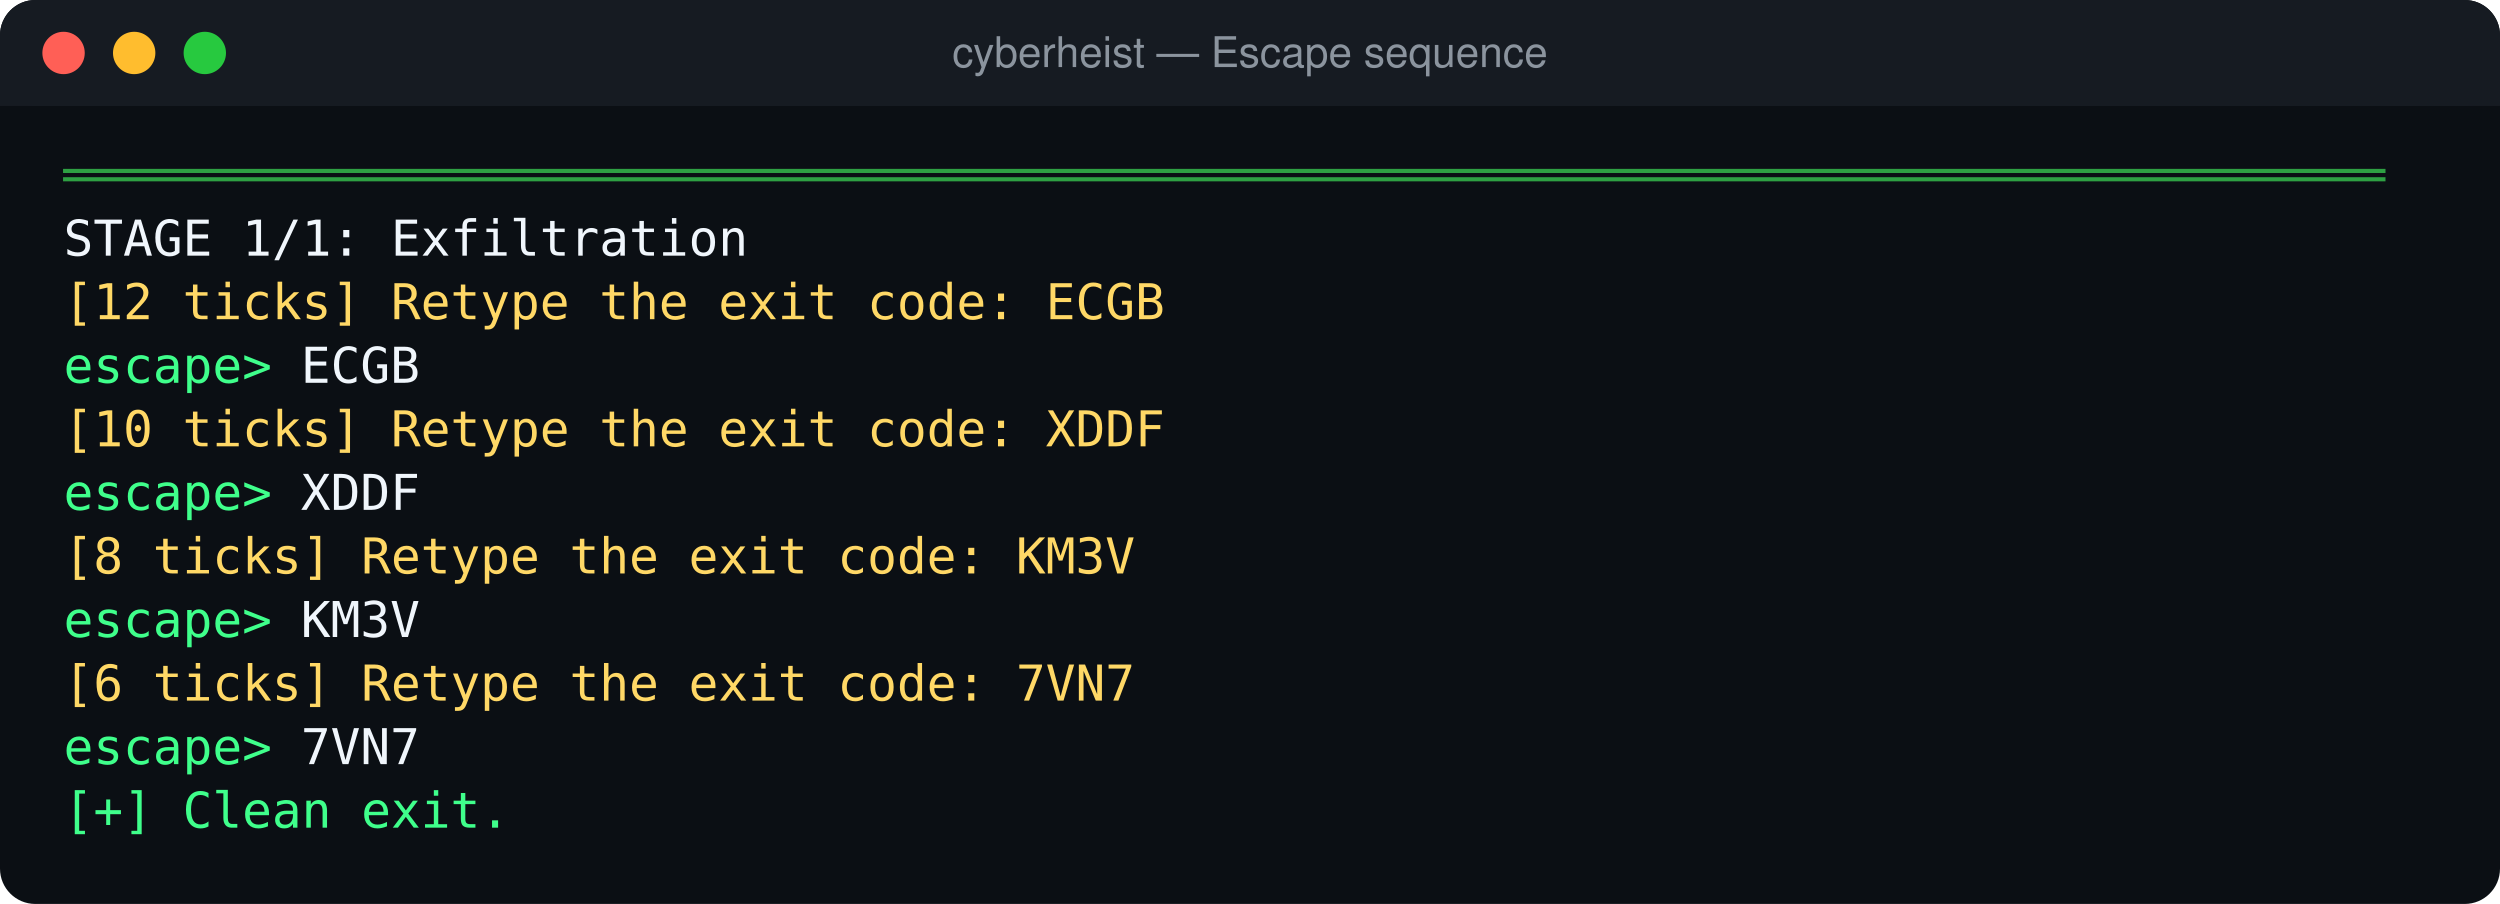
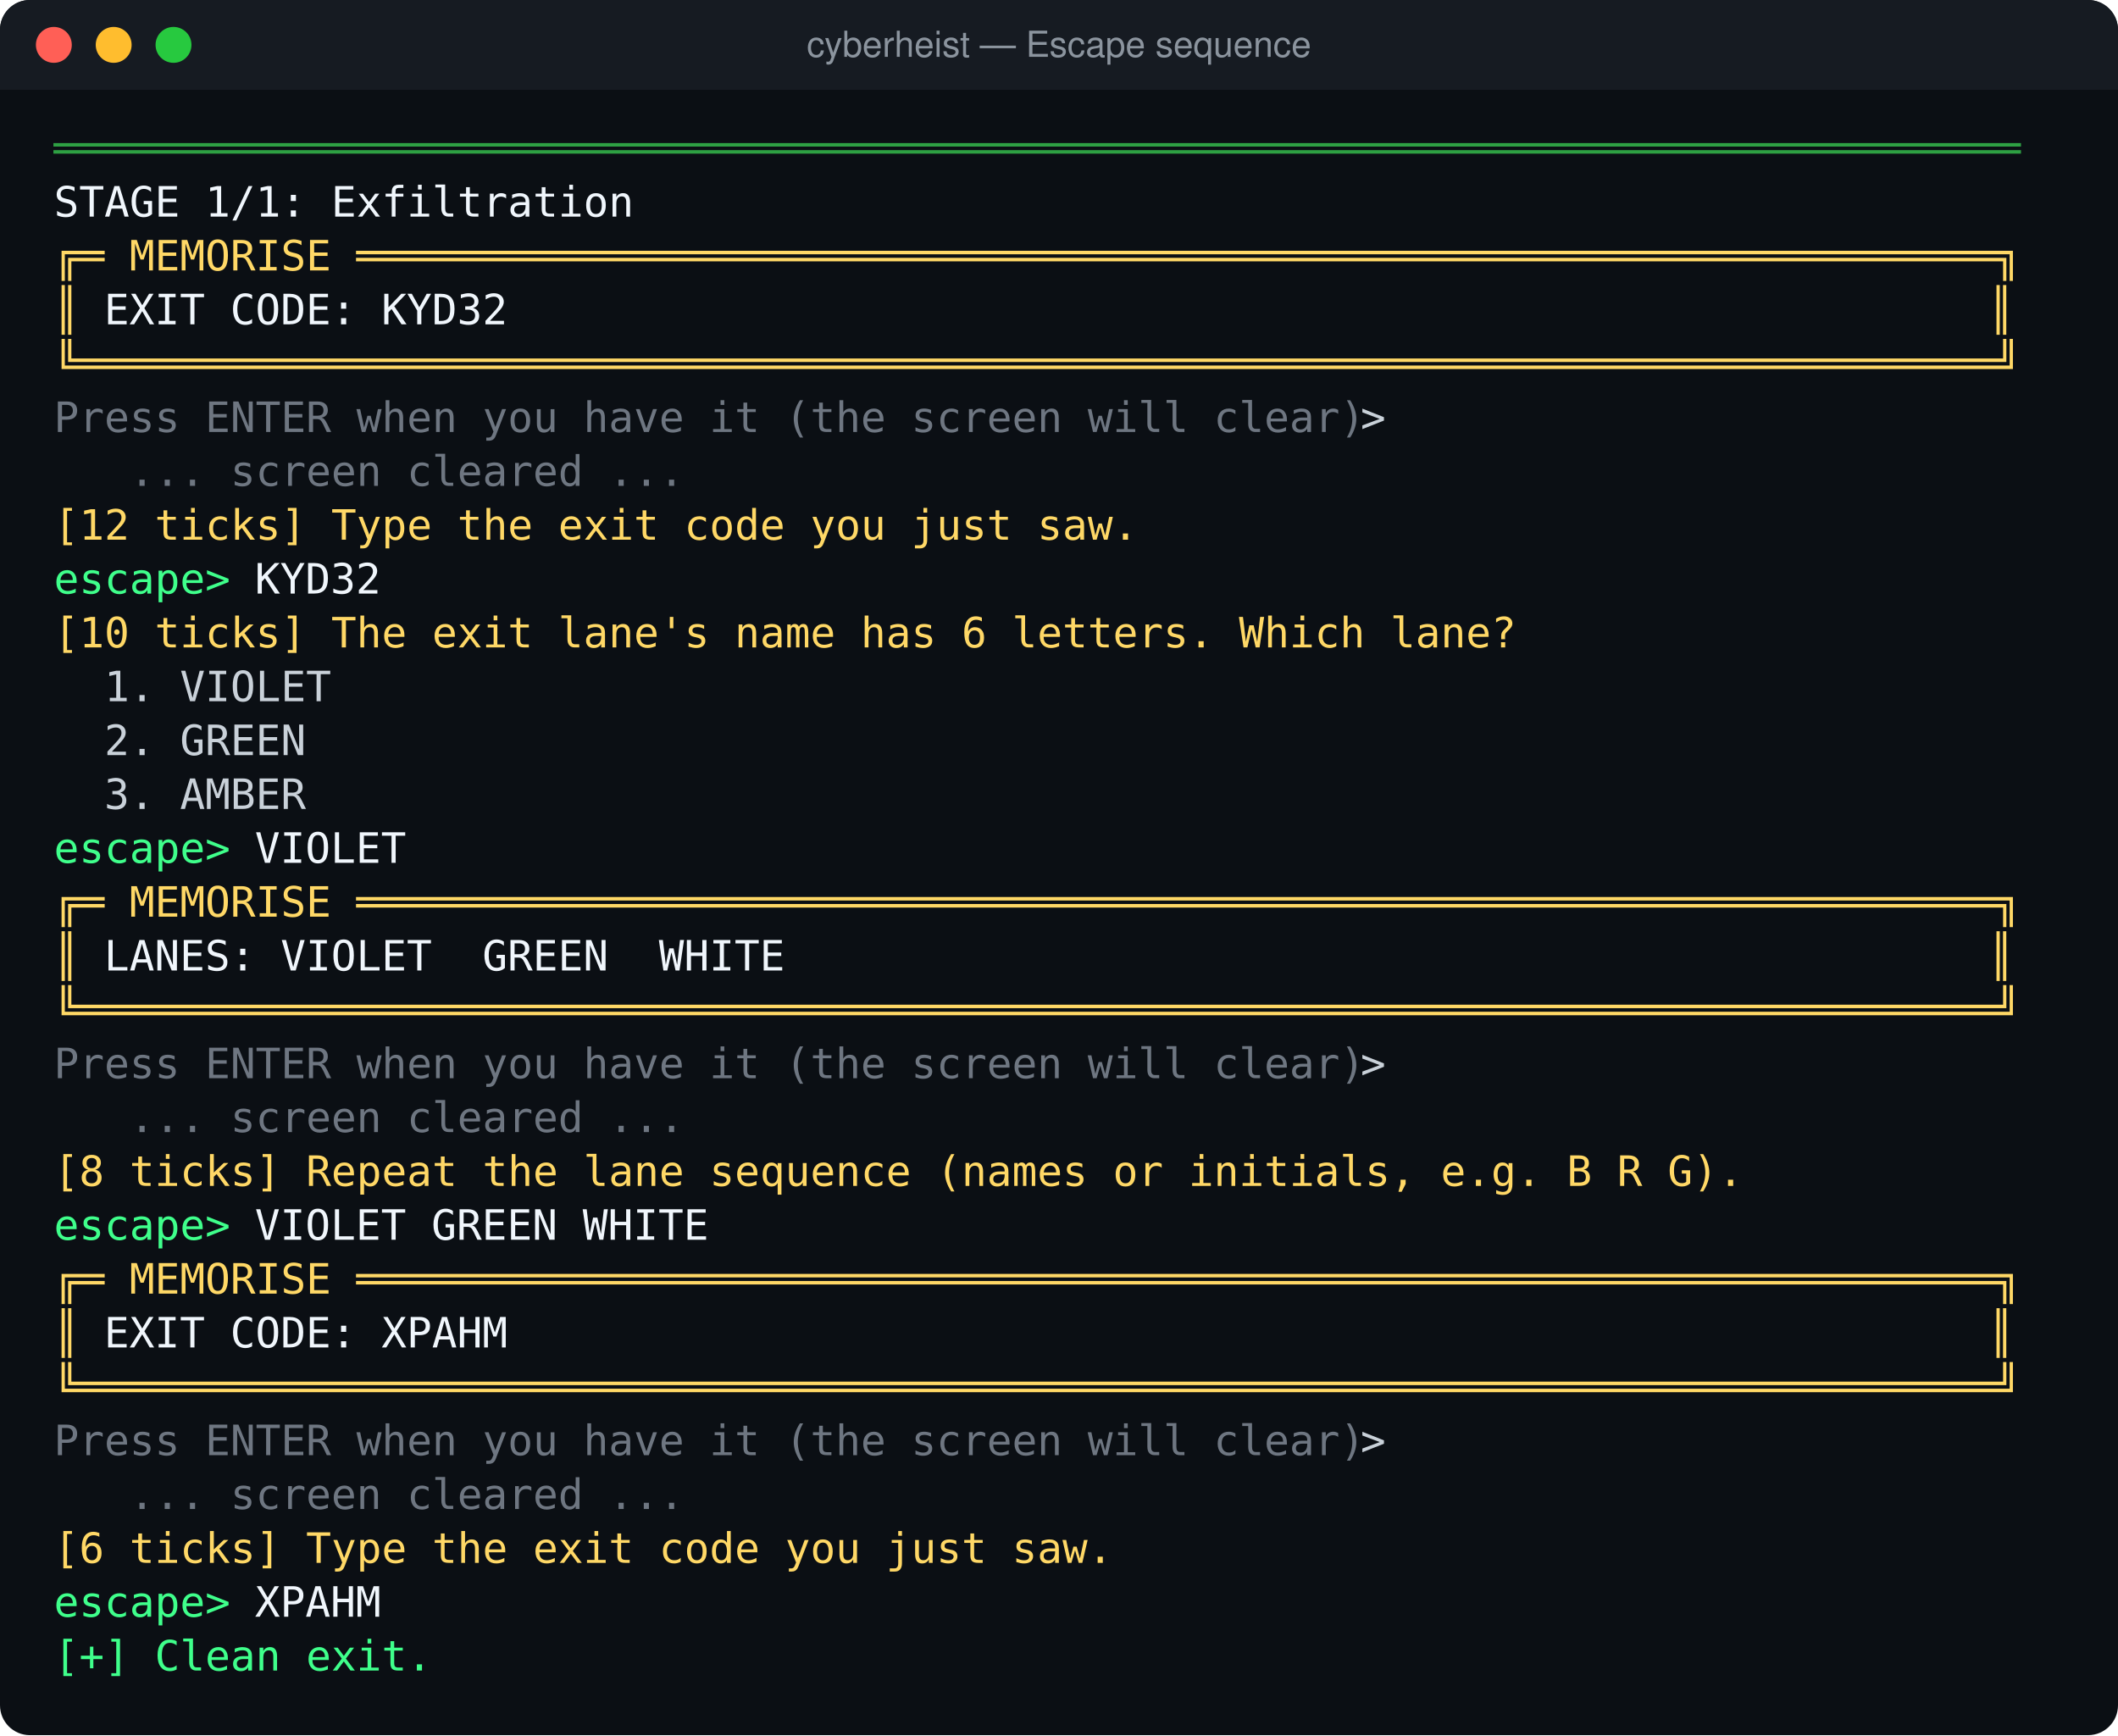
- <svg xmlns="http://www.w3.org/2000/svg" width="708" height="256" viewBox="0 0 708 256">
+ <svg xmlns="http://www.w3.org/2000/svg" width="708" height="580" viewBox="0 0 708 580">
  <rect width="100%" height="100%" rx="10" fill="#0b0f14" />
  <rect width="100%" height="30" rx="10" fill="#161b22" />
  <rect y="20" width="100%" height="10" fill="#161b22" />
  <circle cx="18" cy="15" r="6" fill="#ff5f56" />
  <circle cx="38" cy="15" r="6" fill="#ffbd2e" />
  <circle cx="58" cy="15" r="6" fill="#27c93f" />
  <text x="354" y="19" fill="#8b949e" font-family="Segoe UI, Helvetica, Arial, sans-serif" font-size="12" text-anchor="middle">cyberheist — Escape sequence</text>
  <g font-family="Cascadia Mono, Consolas, DejaVu Sans Mono, Menlo, monospace" font-size="14" xml:space="preserve">
    <text y="54.4">
      <tspan x="18.0" textLength="655.2" lengthAdjust="spacingAndGlyphs" fill="#2ea043">══════════════════════════════════════════════════════════════════════════════</tspan>
    </text>
    <text y="72.4">
      <tspan x="18.0" textLength="193.2" lengthAdjust="spacingAndGlyphs" fill="#f0f6fc">STAGE 1/1: Exfiltration</tspan>
    </text>
    <text y="90.4">
-       <tspan x="18.0" textLength="310.8" lengthAdjust="spacingAndGlyphs" fill="#ffd866">[12 ticks] Retype the exit code: ECGB</tspan>
+       <tspan x="18.0" textLength="655.2" lengthAdjust="spacingAndGlyphs" fill="#ffd866">╔═ MEMORISE ═════════════════════════════════════════════════════════════════╗</tspan>
    </text>
    <text y="108.4">
-       <tspan x="18.0" textLength="67.2" lengthAdjust="spacingAndGlyphs" fill="#3fff8b">escape&gt; </tspan>
-       <tspan x="85.2" textLength="33.6" lengthAdjust="spacingAndGlyphs" fill="#f0f6fc">ECGB</tspan>
+       <tspan x="18.0" textLength="8.4" lengthAdjust="spacingAndGlyphs" fill="#ffd866">║</tspan>
+       <tspan x="26.4" textLength="8.4" lengthAdjust="spacingAndGlyphs" fill="#c9d1d9"> </tspan>
+       <tspan x="34.8" textLength="134.4" lengthAdjust="spacingAndGlyphs" fill="#f0f6fc">EXIT CODE: KYD32</tspan>
+       <tspan x="169.2" textLength="495.6" lengthAdjust="spacingAndGlyphs" fill="#c9d1d9">                                                           </tspan>
+       <tspan x="664.8" textLength="8.4" lengthAdjust="spacingAndGlyphs" fill="#ffd866">║</tspan>
    </text>
    <text y="126.4">
-       <tspan x="18.0" textLength="310.8" lengthAdjust="spacingAndGlyphs" fill="#ffd866">[10 ticks] Retype the exit code: XDDF</tspan>
+       <tspan x="18.0" textLength="655.2" lengthAdjust="spacingAndGlyphs" fill="#ffd866">╚════════════════════════════════════════════════════════════════════════════╝</tspan>
    </text>
    <text y="144.4">
-       <tspan x="18.0" textLength="67.2" lengthAdjust="spacingAndGlyphs" fill="#3fff8b">escape&gt; </tspan>
-       <tspan x="85.2" textLength="33.6" lengthAdjust="spacingAndGlyphs" fill="#f0f6fc">XDDF</tspan>
+       <tspan x="18.0" textLength="436.8" lengthAdjust="spacingAndGlyphs" fill="#6e7681">Press ENTER when you have it (the screen will clear)</tspan>
+       <tspan x="454.8" textLength="16.8" lengthAdjust="spacingAndGlyphs" fill="#c9d1d9">&gt; </tspan>
    </text>
    <text y="162.4">
-       <tspan x="18.0" textLength="302.4" lengthAdjust="spacingAndGlyphs" fill="#ffd866">[8 ticks] Retype the exit code: KM3V</tspan>
+       <tspan x="18.0" textLength="210.0" lengthAdjust="spacingAndGlyphs" fill="#6e7681">   ... screen cleared ...</tspan>
    </text>
    <text y="180.4">
-       <tspan x="18.0" textLength="67.2" lengthAdjust="spacingAndGlyphs" fill="#3fff8b">escape&gt; </tspan>
-       <tspan x="85.2" textLength="33.6" lengthAdjust="spacingAndGlyphs" fill="#f0f6fc">KM3V</tspan>
+       <tspan x="18.0" textLength="361.2" lengthAdjust="spacingAndGlyphs" fill="#ffd866">[12 ticks] Type the exit code you just saw.</tspan>
    </text>
    <text y="198.4">
-       <tspan x="18.0" textLength="302.4" lengthAdjust="spacingAndGlyphs" fill="#ffd866">[6 ticks] Retype the exit code: 7VN7</tspan>
+       <tspan x="18.0" textLength="67.2" lengthAdjust="spacingAndGlyphs" fill="#3fff8b">escape&gt; </tspan>
+       <tspan x="85.2" textLength="42.0" lengthAdjust="spacingAndGlyphs" fill="#f0f6fc">KYD32</tspan>
    </text>
    <text y="216.4">
-       <tspan x="18.0" textLength="67.2" lengthAdjust="spacingAndGlyphs" fill="#3fff8b">escape&gt; </tspan>
-       <tspan x="85.2" textLength="33.6" lengthAdjust="spacingAndGlyphs" fill="#f0f6fc">7VN7</tspan>
+       <tspan x="18.0" textLength="487.2" lengthAdjust="spacingAndGlyphs" fill="#ffd866">[10 ticks] The exit lane's name has 6 letters. Which lane?</tspan>
    </text>
    <text y="234.4">
+       <tspan x="18.0" textLength="92.4" lengthAdjust="spacingAndGlyphs" fill="#c9d1d9">  1. VIOLET</tspan>
+     </text>
+     <text y="252.4">
+       <tspan x="18.0" textLength="84.0" lengthAdjust="spacingAndGlyphs" fill="#c9d1d9">  2. GREEN</tspan>
+     </text>
+     <text y="270.4">
+       <tspan x="18.0" textLength="84.0" lengthAdjust="spacingAndGlyphs" fill="#c9d1d9">  3. AMBER</tspan>
+     </text>
+     <text y="288.4">
+       <tspan x="18.0" textLength="67.2" lengthAdjust="spacingAndGlyphs" fill="#3fff8b">escape&gt; </tspan>
+       <tspan x="85.2" textLength="50.4" lengthAdjust="spacingAndGlyphs" fill="#f0f6fc">VIOLET</tspan>
+     </text>
+     <text y="306.4">
+       <tspan x="18.0" textLength="655.2" lengthAdjust="spacingAndGlyphs" fill="#ffd866">╔═ MEMORISE ═════════════════════════════════════════════════════════════════╗</tspan>
+     </text>
+     <text y="324.4">
+       <tspan x="18.0" textLength="8.4" lengthAdjust="spacingAndGlyphs" fill="#ffd866">║</tspan>
+       <tspan x="26.4" textLength="8.4" lengthAdjust="spacingAndGlyphs" fill="#c9d1d9"> </tspan>
+       <tspan x="34.8" textLength="226.8" lengthAdjust="spacingAndGlyphs" fill="#f0f6fc">LANES: VIOLET  GREEN  WHITE</tspan>
+       <tspan x="261.6" textLength="403.2" lengthAdjust="spacingAndGlyphs" fill="#c9d1d9">                                                </tspan>
+       <tspan x="664.8" textLength="8.4" lengthAdjust="spacingAndGlyphs" fill="#ffd866">║</tspan>
+     </text>
+     <text y="342.4">
+       <tspan x="18.0" textLength="655.2" lengthAdjust="spacingAndGlyphs" fill="#ffd866">╚════════════════════════════════════════════════════════════════════════════╝</tspan>
+     </text>
+     <text y="360.4">
+       <tspan x="18.0" textLength="436.8" lengthAdjust="spacingAndGlyphs" fill="#6e7681">Press ENTER when you have it (the screen will clear)</tspan>
+       <tspan x="454.8" textLength="16.8" lengthAdjust="spacingAndGlyphs" fill="#c9d1d9">&gt; </tspan>
+     </text>
+     <text y="378.4">
+       <tspan x="18.0" textLength="210.0" lengthAdjust="spacingAndGlyphs" fill="#6e7681">   ... screen cleared ...</tspan>
+     </text>
+     <text y="396.4">
+       <tspan x="18.0" textLength="562.8" lengthAdjust="spacingAndGlyphs" fill="#ffd866">[8 ticks] Repeat the lane sequence (names or initials, e.g. B R G).</tspan>
+     </text>
+     <text y="414.4">
+       <tspan x="18.0" textLength="67.2" lengthAdjust="spacingAndGlyphs" fill="#3fff8b">escape&gt; </tspan>
+       <tspan x="85.2" textLength="151.2" lengthAdjust="spacingAndGlyphs" fill="#f0f6fc">VIOLET GREEN WHITE</tspan>
+     </text>
+     <text y="432.4">
+       <tspan x="18.0" textLength="655.2" lengthAdjust="spacingAndGlyphs" fill="#ffd866">╔═ MEMORISE ═════════════════════════════════════════════════════════════════╗</tspan>
+     </text>
+     <text y="450.4">
+       <tspan x="18.0" textLength="8.4" lengthAdjust="spacingAndGlyphs" fill="#ffd866">║</tspan>
+       <tspan x="26.4" textLength="8.4" lengthAdjust="spacingAndGlyphs" fill="#c9d1d9"> </tspan>
+       <tspan x="34.8" textLength="134.4" lengthAdjust="spacingAndGlyphs" fill="#f0f6fc">EXIT CODE: XPAHM</tspan>
+       <tspan x="169.2" textLength="495.6" lengthAdjust="spacingAndGlyphs" fill="#c9d1d9">                                                           </tspan>
+       <tspan x="664.8" textLength="8.4" lengthAdjust="spacingAndGlyphs" fill="#ffd866">║</tspan>
+     </text>
+     <text y="468.4">
+       <tspan x="18.0" textLength="655.2" lengthAdjust="spacingAndGlyphs" fill="#ffd866">╚════════════════════════════════════════════════════════════════════════════╝</tspan>
+     </text>
+     <text y="486.4">
+       <tspan x="18.0" textLength="436.8" lengthAdjust="spacingAndGlyphs" fill="#6e7681">Press ENTER when you have it (the screen will clear)</tspan>
+       <tspan x="454.8" textLength="16.8" lengthAdjust="spacingAndGlyphs" fill="#c9d1d9">&gt; </tspan>
+     </text>
+     <text y="504.4">
+       <tspan x="18.0" textLength="210.0" lengthAdjust="spacingAndGlyphs" fill="#6e7681">   ... screen cleared ...</tspan>
+     </text>
+     <text y="522.4">
+       <tspan x="18.0" textLength="352.8" lengthAdjust="spacingAndGlyphs" fill="#ffd866">[6 ticks] Type the exit code you just saw.</tspan>
+     </text>
+     <text y="540.4">
+       <tspan x="18.0" textLength="67.2" lengthAdjust="spacingAndGlyphs" fill="#3fff8b">escape&gt; </tspan>
+       <tspan x="85.2" textLength="42.0" lengthAdjust="spacingAndGlyphs" fill="#f0f6fc">XPAHM</tspan>
+     </text>
+     <text y="558.4">
      <tspan x="18.0" textLength="126.0" lengthAdjust="spacingAndGlyphs" fill="#3fff8b">[+] Clean exit.</tspan>
    </text>
  </g>
</svg>
